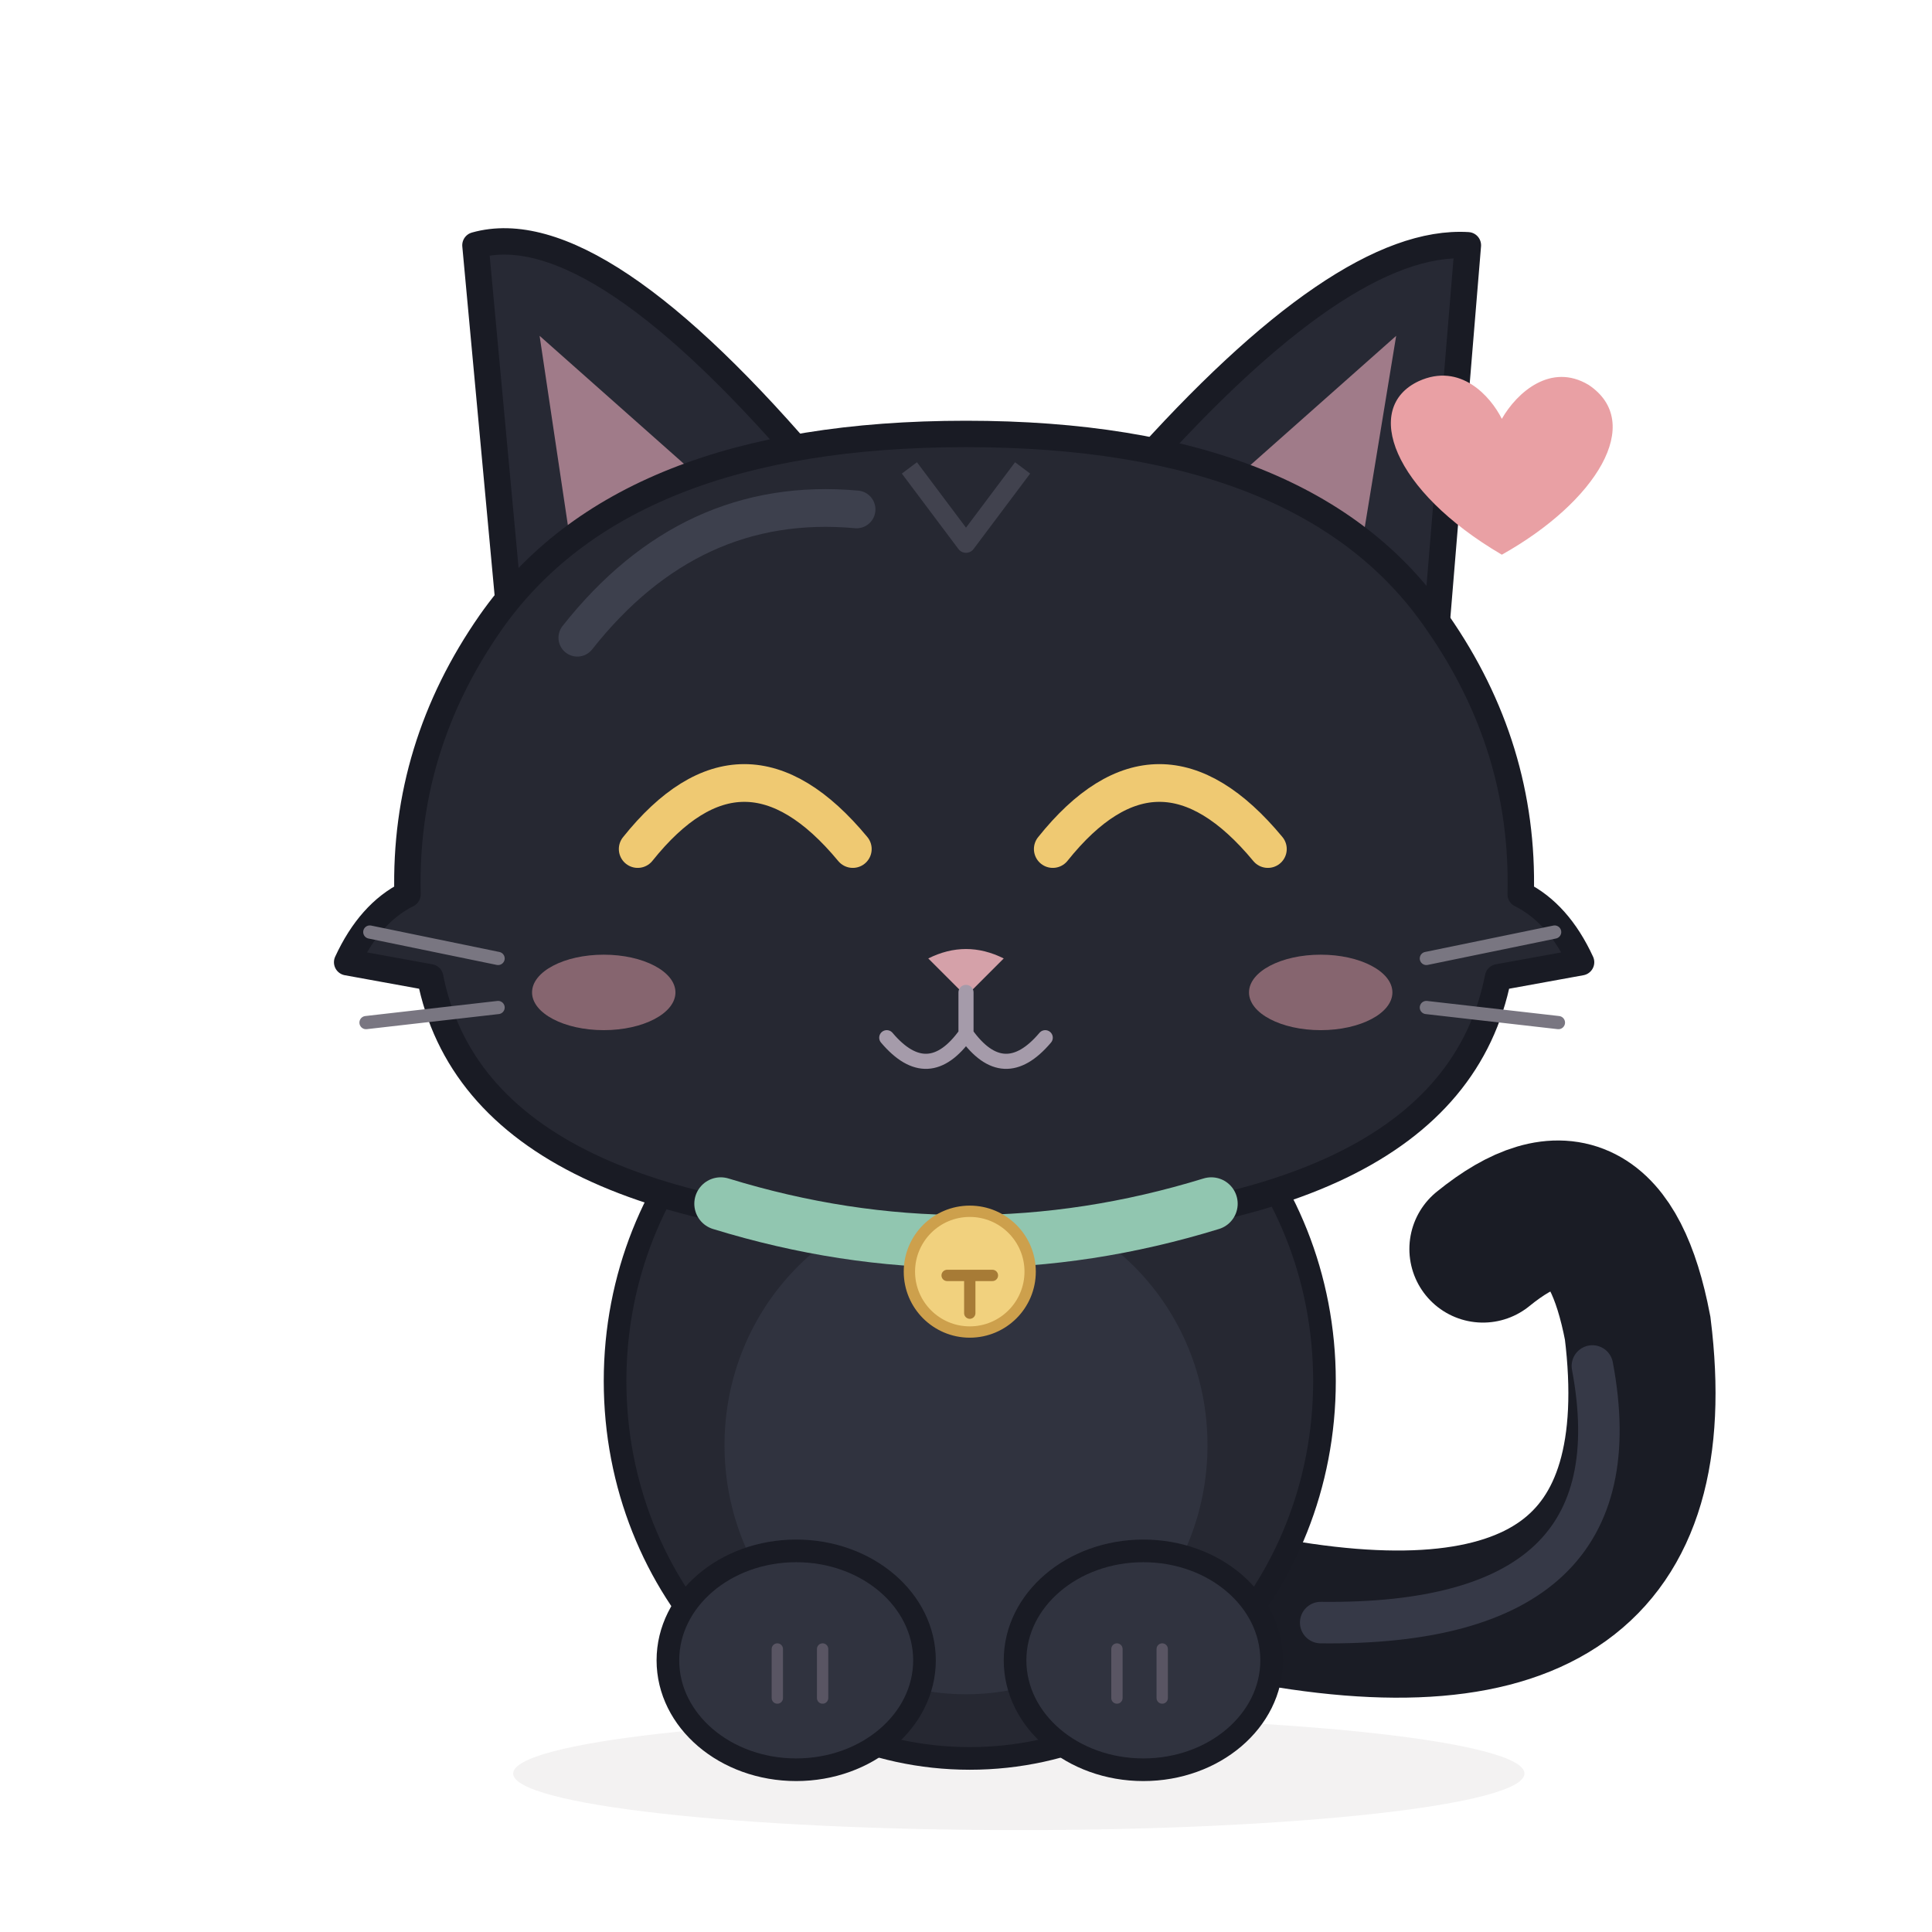
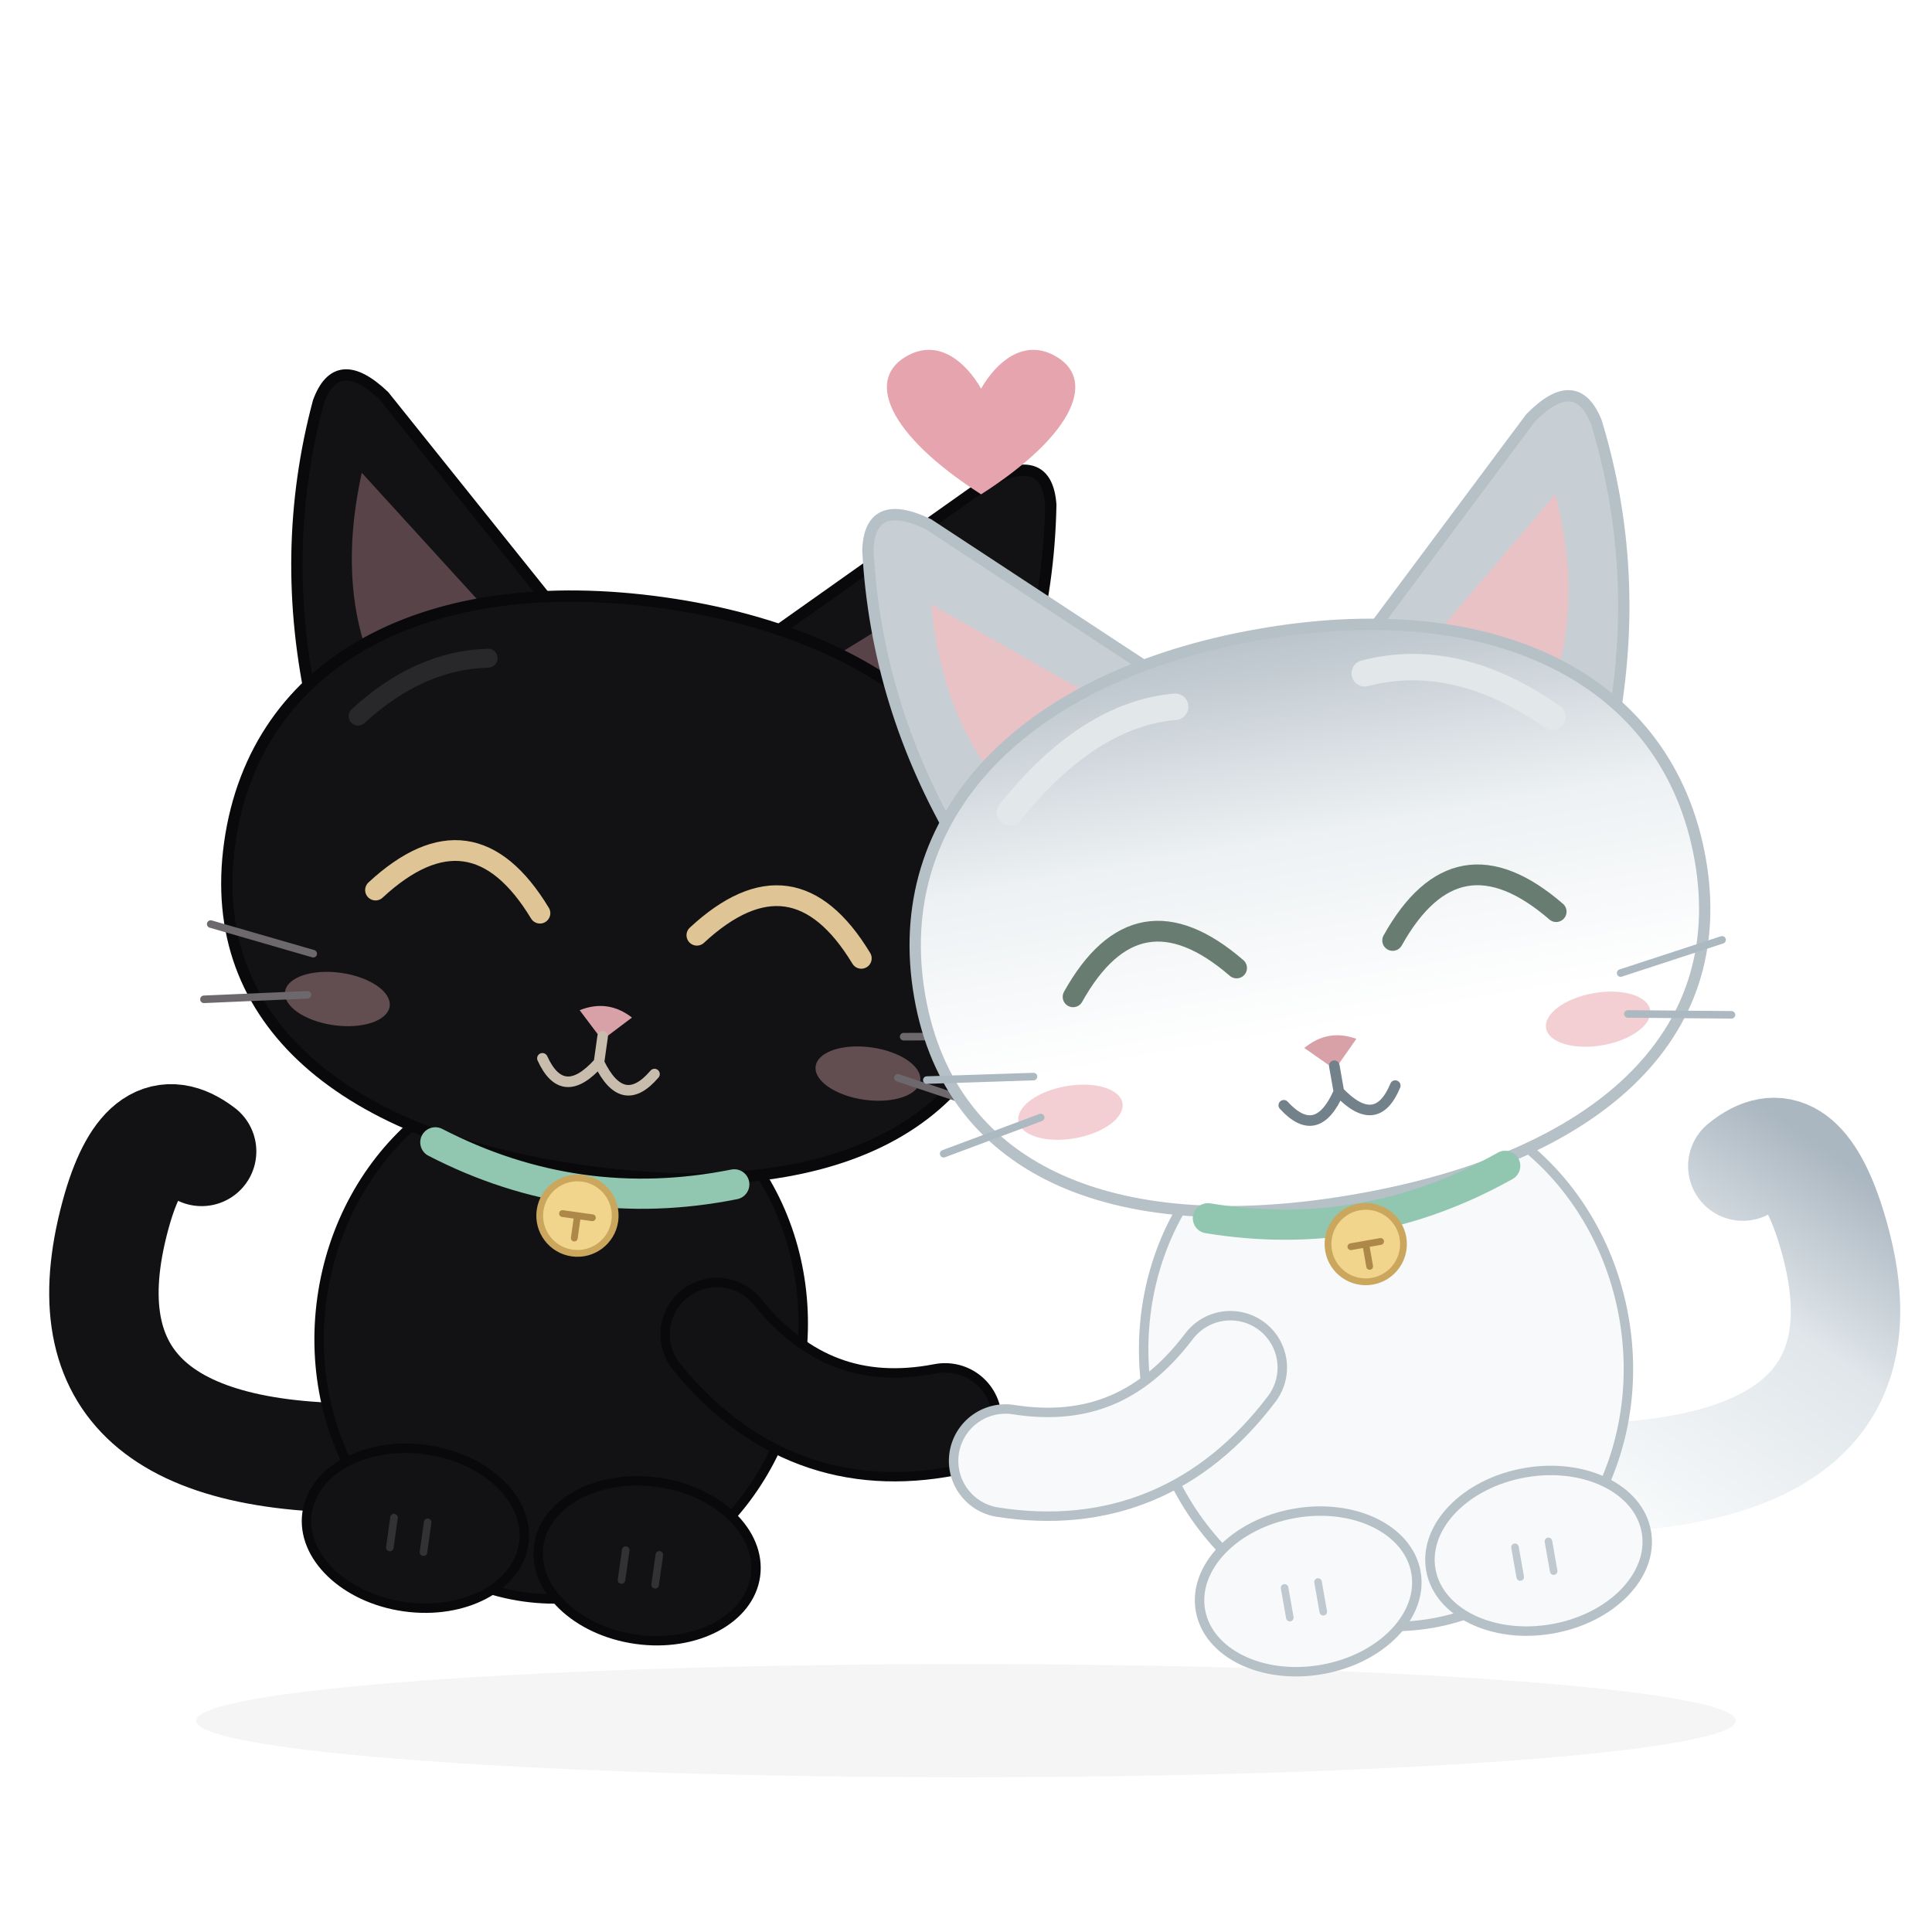
<svg xmlns="http://www.w3.org/2000/svg" width="512" height="512" viewBox="0 0 512 512">
-   <ellipse cx="270" cy="470" rx="134" ry="15" fill="#614e4712" />
-   <path d="M331 426q115 23 103-74-9-47-41-21" fill="none" stroke="#1a1c25" stroke-width="39" stroke-linecap="round" />
-   <path d="M350 430q85 1 72-68" fill="none" stroke="#363947" stroke-width="11" stroke-linecap="round" />
-   <ellipse cx="257" cy="366" rx="94" ry="100" fill="#262832" stroke="#191b24" stroke-width="6" />
-   <ellipse cx="256" cy="383" rx="64" ry="66" fill="#30333f" />
-   <ellipse cx="211" cy="440" rx="34" ry="29" fill="#30333f" stroke="#191b24" stroke-width="6" />
-   <ellipse cx="303" cy="440" rx="34" ry="29" fill="#30333f" stroke="#191b24" stroke-width="6" />
-   <path d="M206 437v13m12-13v13m78-13v13m12-13v13" stroke="#595563" stroke-width="3" stroke-linecap="round" />
-   <path d="M136 173 126 65q32-9 91 61M301 125q55-62 88-60l-9 109" fill="#272934" stroke="#191b24" stroke-width="7" stroke-linejoin="round" />
-   <path d="m143 89 10 67 43-20Z M370 89l-11 67-42-20Z" fill="#a07b89" />
-   <path d="M130 165q-23 33-22 72-10 5-16 18l22 4q13 66 142 68 128-2 141-68l22-4q-6-13-16-18 1-39-22-72-34-50-125-50t-126 50Z" fill="#262832" stroke="#191b24" stroke-width="7" stroke-linejoin="round" />
-   <path d="M153 169q30-38 74-34" fill="none" stroke="#3d404d" stroke-width="10" stroke-linecap="round" />
-   <path d="m241 124 15 20 15-20" fill="none" stroke="#41424e" stroke-width="5" stroke-linejoin="round" />
-   <path d="M169 225q28 -35 57 0M279 225q28 -35 57 0" fill="none" stroke="#efc972" stroke-width="10" stroke-linecap="round" />
-   <ellipse cx="160" cy="263" rx="19" ry="10" fill="#d698a1" opacity=".55" />
-   <ellipse cx="350" cy="263" rx="19" ry="10" fill="#d698a1" opacity=".55" />
-   <path d="M246 254q10-5 20 0l-10 10Z" fill="#d5a1a9" />
-   <path d="M256 263v11m0 0q-10 14-21 1m21-1q10 14 21 1" fill="none" stroke="#a59baa" stroke-width="4" stroke-linecap="round" />
-   <path d="m132 254-34-7m34 20-35 4m281-17 34-7m-34 20 35 4" stroke="#797681" stroke-width="3.5" stroke-linecap="round" />
-   <path d="M191 319q65 20 130 0" fill="none" stroke="#91c6b0" stroke-width="14" stroke-linecap="round" />
-   <circle cx="257" cy="337" r="16" fill="#f1d17e" stroke="#cda04c" stroke-width="3" />
-   <path d="M251 338h12m-6 0v10" stroke="#a77b36" stroke-width="3" stroke-linecap="round" />
-   <path d="M398 147c-29-17-37-39-22-46 11-5 19 4 22 10 4-7 13-15 23-9 15 10 2 31-23 45Z" fill="#e9a0a4" />
+   <defs>
+     <linearGradient id="silver-fur" x1="0" y1="0" x2="0" y2="1">
+       <stop stop-color="#bac3cb" />
+       <stop offset=".36" stop-color="#edf1f3" />
+       <stop offset=".7" stop-color="#ffffff" />
+     </linearGradient>
+     <linearGradient id="silver-tail" x1="0" y1="1" x2="1" y2="0">
+       <stop stop-color="#f8fafb" />
+       <stop offset=".6" stop-color="#e0e6ea" />
+       <stop offset="1" stop-color="#aab6c0" />
+     </linearGradient>
+   </defs>
+   <ellipse cx="256" cy="456" rx="204" ry="15" fill="#67574f0e" />
+   <g transform="translate(165 237) rotate(8)">
+     <g>
+       <path d="M-44 157q-87 14-77-56 4-27 20-18" fill="none" stroke="#121214" stroke-width="29" stroke-linecap="round" />
+       <ellipse cx="0" cy="117" rx="64" ry="71" fill="#121214" stroke="#09090b" stroke-width="2.5" />
+       <ellipse cx="-31" cy="174" rx="29" ry="21" fill="#121214" stroke="#09090b" stroke-width="2.5" />
+       <ellipse cx="31" cy="174" rx="29" ry="21" fill="#121214" stroke="#09090b" stroke-width="2.5" />
+       <path d="M-37 172v8m9-8v8m53-8v8m9-8v8" stroke="#323235" stroke-width="2" stroke-linecap="round" />
+       <path d="M-88-37q-15-40-10-81 3-14 17-4l52 49M29-73l52-49q14-10 17 4 5 41-10 81" fill="#121214" stroke="#09090b" stroke-width="3" stroke-linejoin="round" />
+       <path d="M-84-101q-2 26 7 45l28-16ZM84-101q2 26-7 45L49-72Z" fill="#584349" />
+       <path d="M0-78c-63 0-105 30-105 79 0 48 41 73 105 73S105 49 105 1C105-48 63-78 0-78Z" fill="#121214" stroke="#09090b" stroke-width="3" />
+       <path d="M-76-37q14-17 32-20" fill="none" stroke="#28282b" stroke-width="5" stroke-linecap="round" />
+       <path d="M-65 8q22 -27 44 0M21 8q22 -27 44 0" fill="none" stroke="#dfc595" stroke-width="5.5" stroke-linecap="round" />
+       <ellipse cx="-71" cy="38" rx="14" ry="7" fill="#edb6bd" opacity=".36" />
+       <ellipse cx="71" cy="38" rx="14" ry="7" fill="#edb6bd" opacity=".36" />
+       <path d="M-7 32q7-4 14 0l-7 7Z" fill="#d8a0a7" />
+       <path d="M0 38v7m0 0q-8 12-15 1m15-1q8 12 15 1" fill="none" stroke="#c8bdad" stroke-width="2.8" stroke-linecap="round" />
+       <path d="m-79 27-28-4m28 15-27 5m185-16 28-4m-28 15 27 5" fill="none" stroke="#6d686c" stroke-width="2" stroke-linecap="round" />
+       <path d="M-40 72q40 14 80 0" fill="none" stroke="#91c6b0" stroke-width="8" stroke-linecap="round" />
+       <circle cx="0" cy="86" r="10" fill="#f2d58c" stroke="#cba75e" stroke-width="1.8" />
+       <path d="M-4 86h8m-4 0v6" stroke="#ae8849" stroke-width="1.8" stroke-linecap="round" />
+       <path d="M41 112q28 26 63 14" fill="none" stroke="#09090b" stroke-width="30" stroke-linecap="round" />
+       <path d="M41 112q28 26 63 14" fill="none" stroke="#121214" stroke-width="25" stroke-linecap="round" />
+     </g>
+   </g>
+   <g transform="translate(347 245) rotate(-10)">
+     <g>
+       <path d="M45 157q87 14 77-56-4-27-20-18" fill="none" stroke="url(#silver-tail)" stroke-width="29" stroke-linecap="round" />
+       <ellipse cx="0" cy="117" rx="64" ry="71" fill="#f7f9fa" stroke="#b6c0c7" stroke-width="2.5" />
+       <ellipse cx="-31" cy="174" rx="29" ry="21" fill="#f7f9fa" stroke="#b6c0c7" stroke-width="2.5" />
+       <ellipse cx="31" cy="174" rx="29" ry="21" fill="#f7f9fa" stroke="#b6c0c7" stroke-width="2.5" />
+       <path d="M-37 172v8m9-8v8m53-8v8m9-8v8" stroke="#c0c9cf" stroke-width="2" stroke-linecap="round" />
+       <path d="M-88-37q-15-40-10-81 3-14 17-4l52 49M29-73l52-49q14-10 17 4 5 41-10 81" fill="#c7cfd4" stroke="#b6c0c7" stroke-width="3" stroke-linejoin="round" />
+       <path d="M-84-101q-2 26 7 45l28-16ZM84-101q2 26-7 45L49-72Z" fill="#e9c2c6" />
+       <path d="M0-78c-63 0-105 30-105 79 0 48 41 73 105 73S105 49 105 1C105-48 63-78 0-78Z" fill="url(#silver-fur)" stroke="#b6c0c7" stroke-width="3" />
+       <path d="M-73-43q25-22 48-20M26-63q25-2 47 20" fill="none" stroke="#e2e7ea" stroke-width="7" stroke-linecap="round" />
+       <path d="M-65 8q22 -27 44 0M21 8q22 -27 44 0" fill="none" stroke="#687c72" stroke-width="5.5" stroke-linecap="round" />
+       <ellipse cx="-71" cy="38" rx="14" ry="7" fill="#edb6bd" opacity=".65" />
+       <ellipse cx="71" cy="38" rx="14" ry="7" fill="#edb6bd" opacity=".65" />
+       <path d="M-7 32q7-4 14 0l-7 7Z" fill="#d8a0a7" />
+       <path d="M0 38v7m0 0q-8 12-15 1m15-1q8 12 15 1" fill="none" stroke="#73818a" stroke-width="2.8" stroke-linecap="round" />
+       <path d="m-79 27-28-4m28 15-27 5m185-16 28-4m-28 15 27 5" fill="none" stroke="#adb9c1" stroke-width="2" stroke-linecap="round" />
+       <path d="M-40 72q40 14 80 0" fill="none" stroke="#91c6b0" stroke-width="8" stroke-linecap="round" />
+       <circle cx="0" cy="86" r="10" fill="#f2d58c" stroke="#cba75e" stroke-width="1.8" />
+       <path d="M-4 86h8m-4 0v6" stroke="#ae8849" stroke-width="1.8" stroke-linecap="round" />
+       <path d="M-41 112q-28 26 -63 14" fill="none" stroke="#b6c0c7" stroke-width="30" stroke-linecap="round" />
+       <path d="M-41 112q-28 26 -63 14" fill="none" stroke="#f7f9fa" stroke-width="25" stroke-linecap="round" />
+     </g>
+   </g>
+   <path d="M260 131c-25-16-31-31-19-37 8-4 15 2 19 9 4-7 11-13 19-9 12 6 6 21-19 37Z" fill="#e6a4ae" />
</svg>
